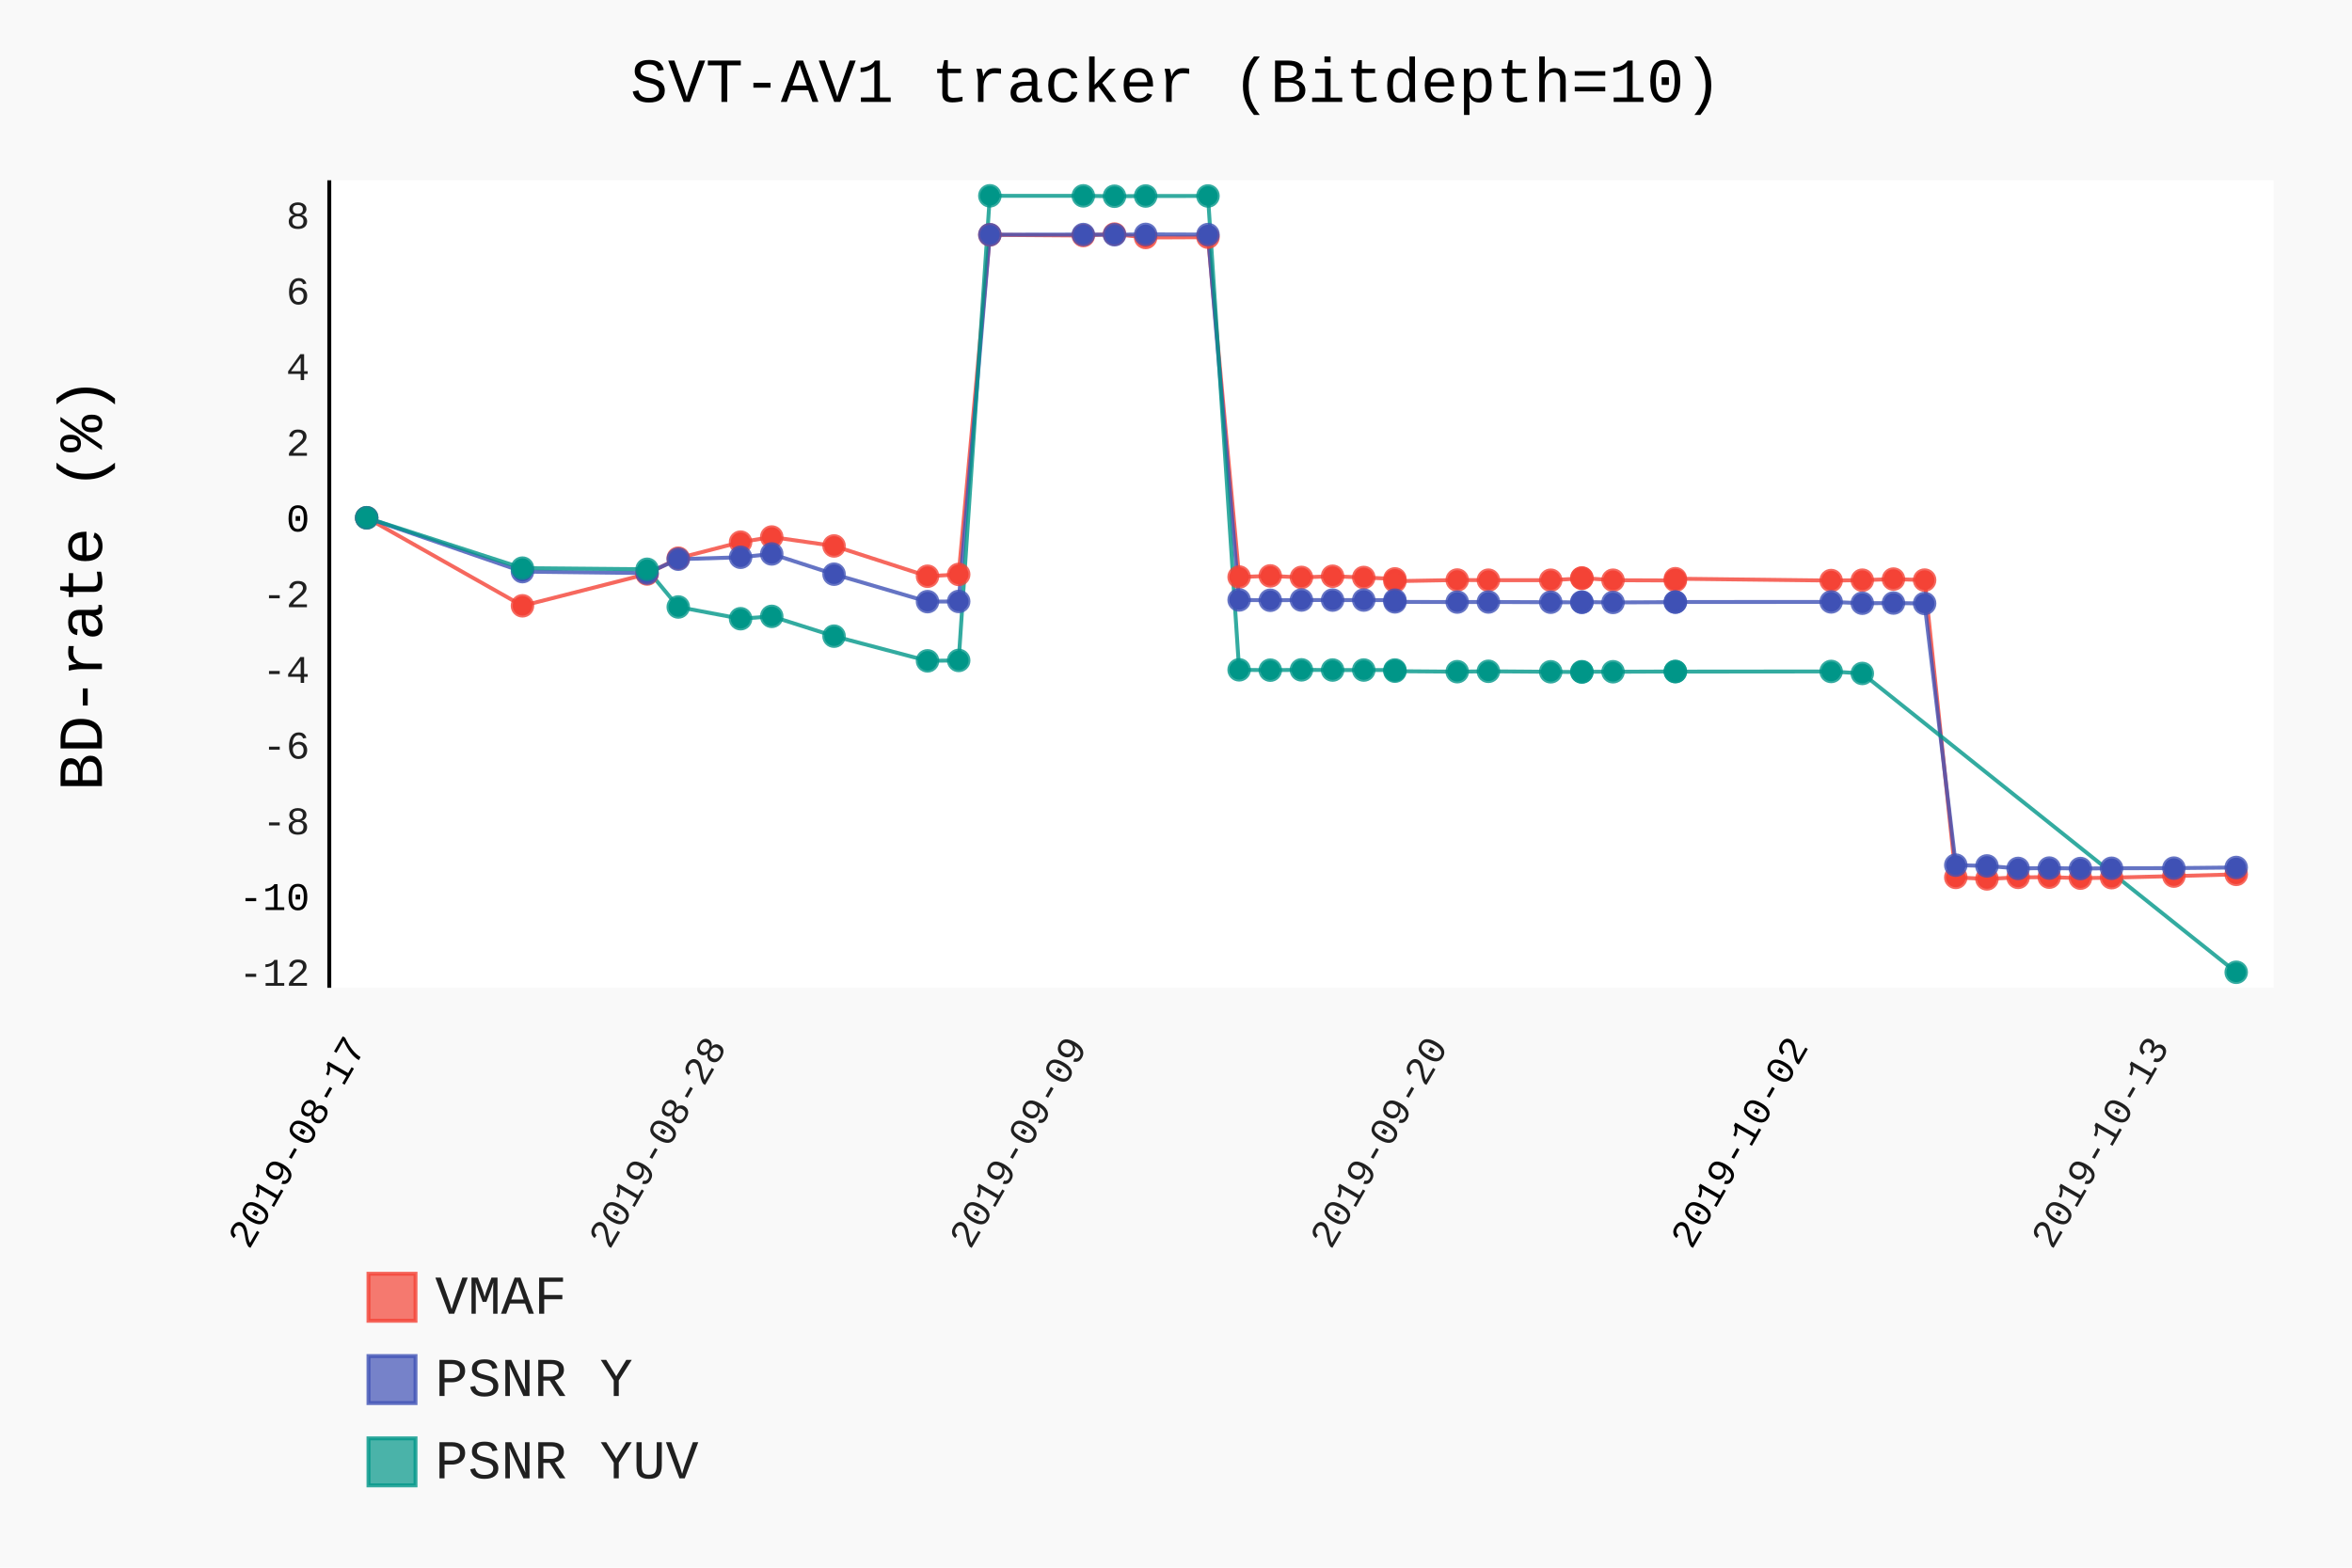
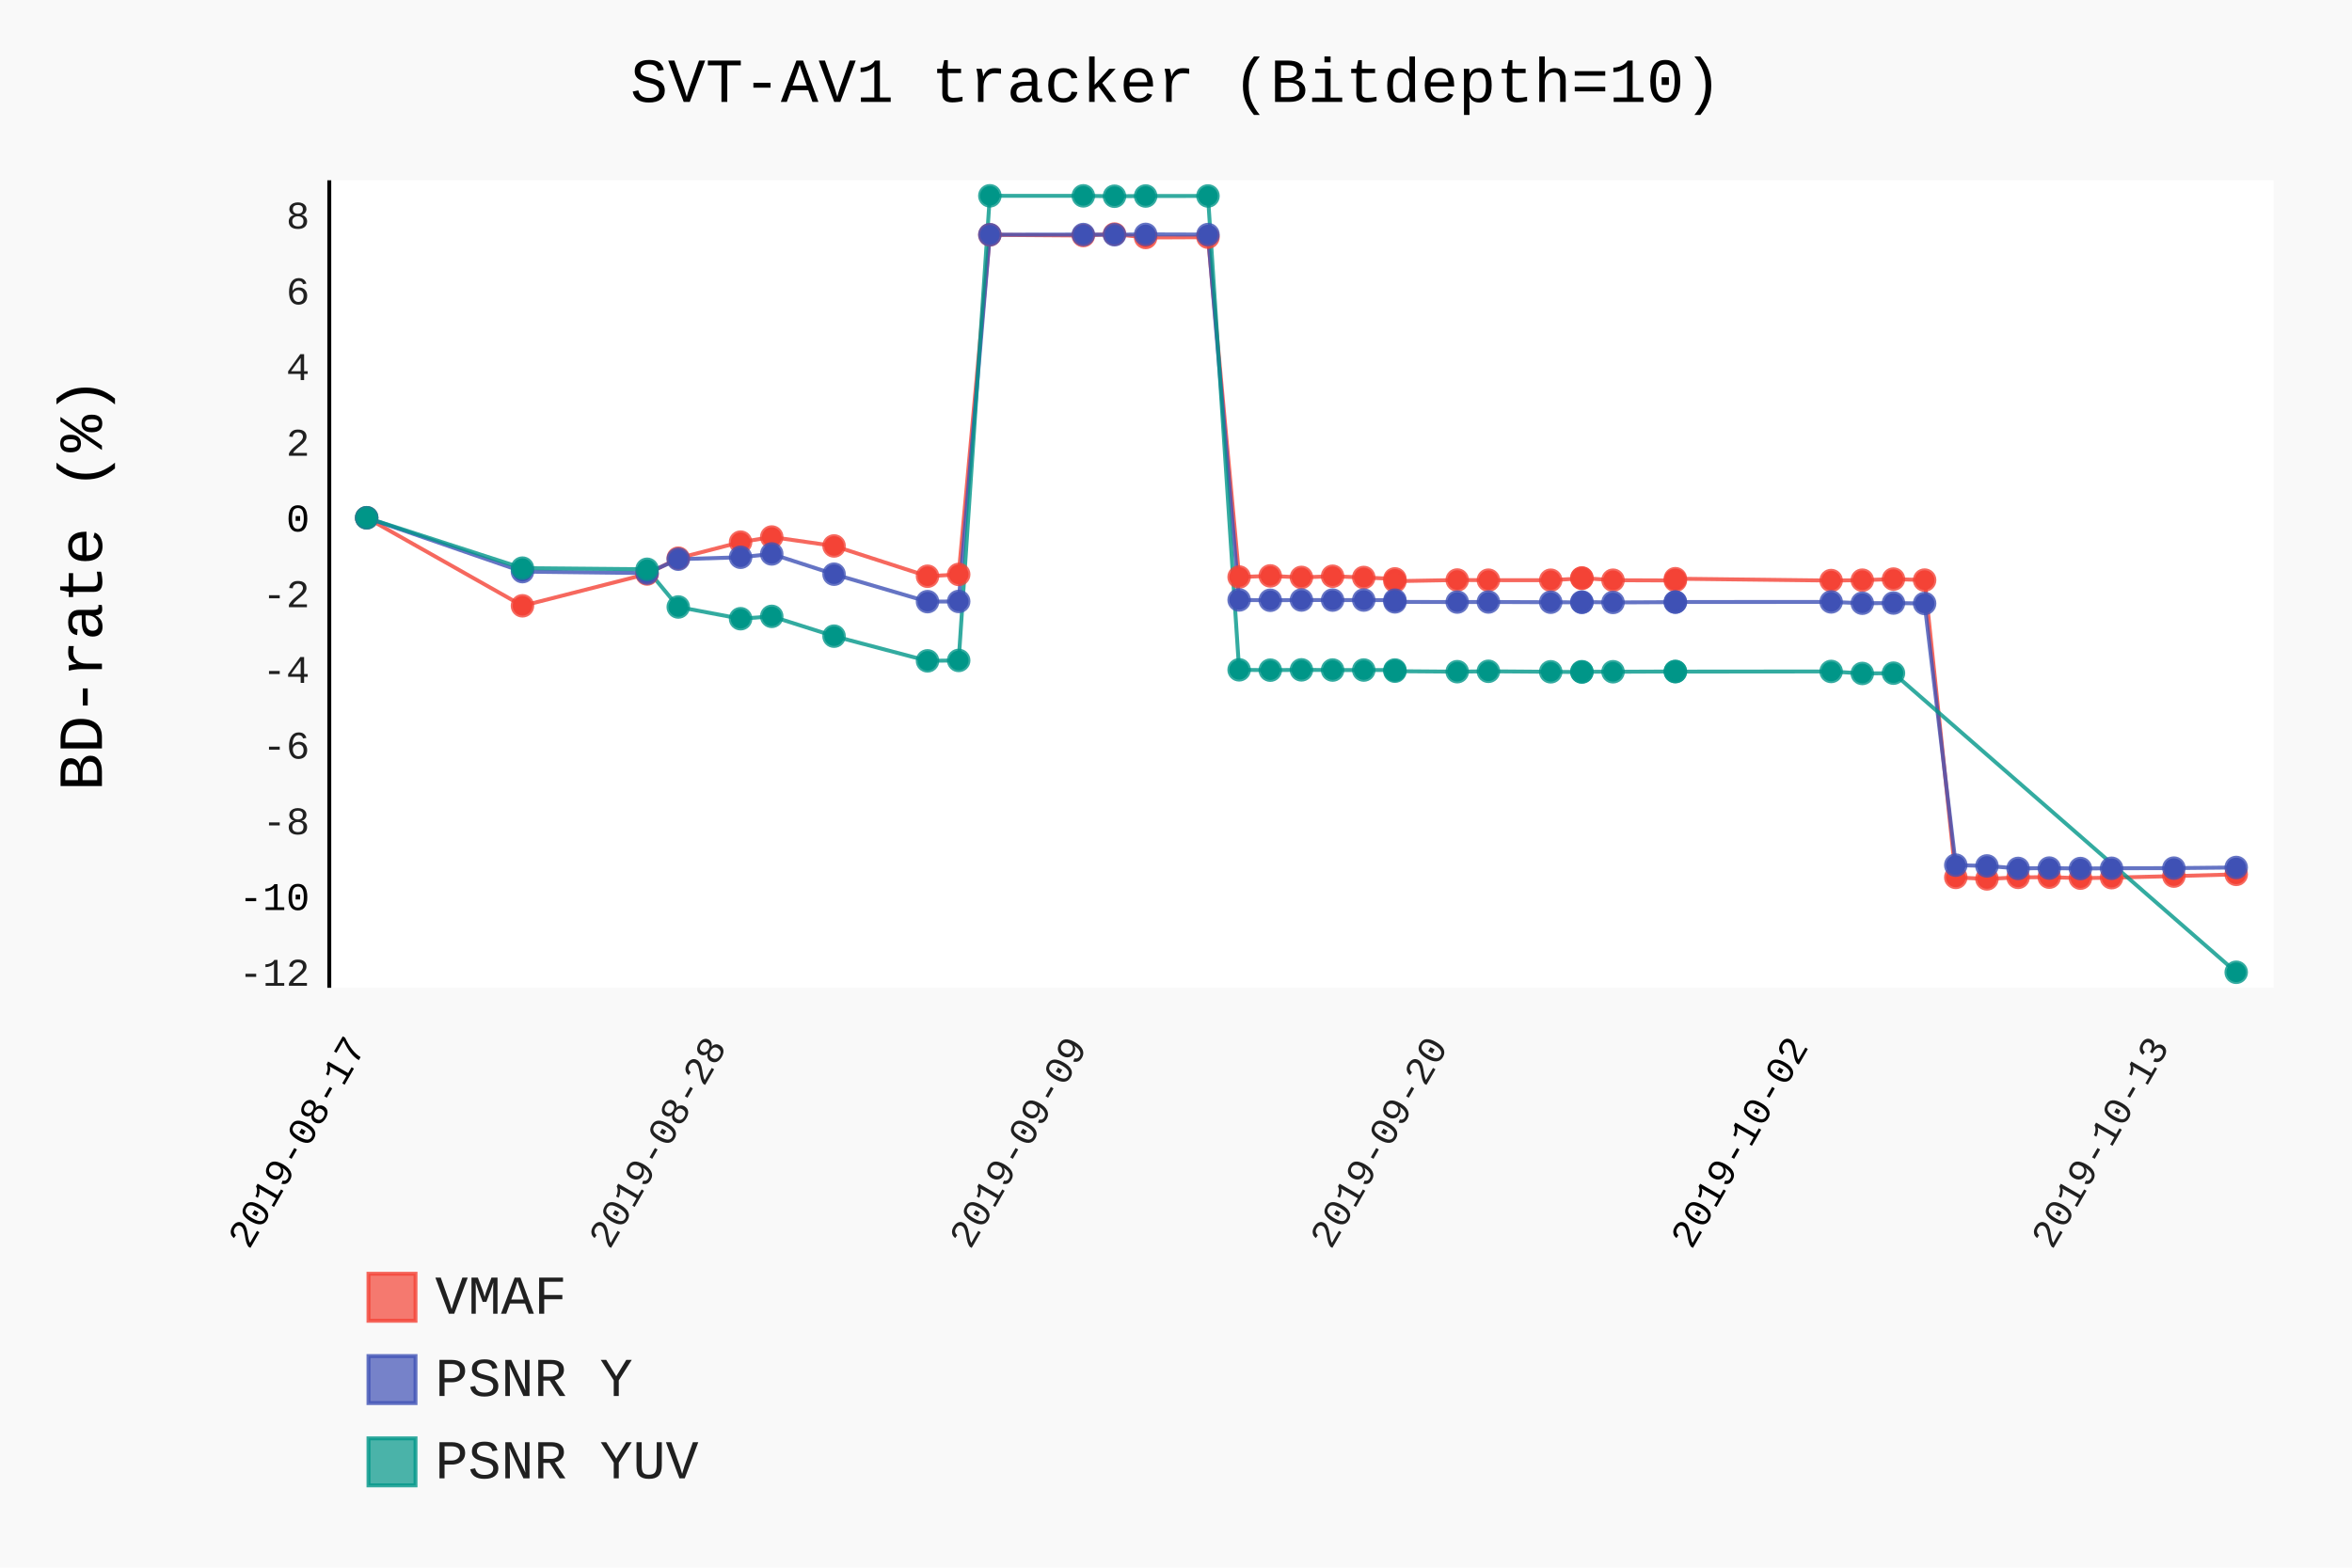
- <svg xmlns="http://www.w3.org/2000/svg" id="chart-584f5fd7-11b5-4d5a-9786-233639333f36" class="pygal-chart" viewBox="0 0 600 400">
+ <svg xmlns="http://www.w3.org/2000/svg" id="chart-d5853716-b4f8-43dd-b4a8-9dac7ab31e91" class="pygal-chart" viewBox="0 0 600 400">
  <defs>
-     <style type="text/css">#chart-584f5fd7-11b5-4d5a-9786-233639333f36{-webkit-user-select:none;-webkit-font-smoothing:antialiased;font-family:Consolas,"Liberation Mono",Menlo,Courier,monospace}#chart-584f5fd7-11b5-4d5a-9786-233639333f36 .title{font-family:Consolas,"Liberation Mono",Menlo,Courier,monospace;font-size:16px}#chart-584f5fd7-11b5-4d5a-9786-233639333f36 .legends .legend text{font-family:Consolas,"Liberation Mono",Menlo,Courier,monospace;font-size:14px}#chart-584f5fd7-11b5-4d5a-9786-233639333f36 .axis text{font-family:Consolas,"Liberation Mono",Menlo,Courier,monospace;font-size:10px}#chart-584f5fd7-11b5-4d5a-9786-233639333f36 .axis text.major{font-family:Consolas,"Liberation Mono",Menlo,Courier,monospace;font-size:10px}#chart-584f5fd7-11b5-4d5a-9786-233639333f36 .text-overlay text.value{font-family:Consolas,"Liberation Mono",Menlo,Courier,monospace;font-size:16px}#chart-584f5fd7-11b5-4d5a-9786-233639333f36 .text-overlay text.label{font-family:Consolas,"Liberation Mono",Menlo,Courier,monospace;font-size:10px}#chart-584f5fd7-11b5-4d5a-9786-233639333f36 .tooltip{font-family:Consolas,"Liberation Mono",Menlo,Courier,monospace;font-size:14px}#chart-584f5fd7-11b5-4d5a-9786-233639333f36 text.no_data{font-family:Consolas,"Liberation Mono",Menlo,Courier,monospace;font-size:64px}
- #chart-584f5fd7-11b5-4d5a-9786-233639333f36{background-color:rgba(249,249,249,1)}#chart-584f5fd7-11b5-4d5a-9786-233639333f36 path,#chart-584f5fd7-11b5-4d5a-9786-233639333f36 line,#chart-584f5fd7-11b5-4d5a-9786-233639333f36 rect,#chart-584f5fd7-11b5-4d5a-9786-233639333f36 circle{-webkit-transition:150ms;-moz-transition:150ms;transition:150ms}#chart-584f5fd7-11b5-4d5a-9786-233639333f36 .graph &gt; .background{fill:rgba(249,249,249,1)}#chart-584f5fd7-11b5-4d5a-9786-233639333f36 .plot &gt; .background{fill:rgba(255,255,255,1)}#chart-584f5fd7-11b5-4d5a-9786-233639333f36 .graph{fill:rgba(0,0,0,.87)}#chart-584f5fd7-11b5-4d5a-9786-233639333f36 text.no_data{fill:rgba(0,0,0,1)}#chart-584f5fd7-11b5-4d5a-9786-233639333f36 .title{fill:rgba(0,0,0,1)}#chart-584f5fd7-11b5-4d5a-9786-233639333f36 .legends .legend text{fill:rgba(0,0,0,.87)}#chart-584f5fd7-11b5-4d5a-9786-233639333f36 .legends .legend:hover text{fill:rgba(0,0,0,1)}#chart-584f5fd7-11b5-4d5a-9786-233639333f36 .axis .line{stroke:rgba(0,0,0,1)}#chart-584f5fd7-11b5-4d5a-9786-233639333f36 .axis .guide.line{stroke:rgba(0,0,0,.54)}#chart-584f5fd7-11b5-4d5a-9786-233639333f36 .axis .major.line{stroke:rgba(0,0,0,.87)}#chart-584f5fd7-11b5-4d5a-9786-233639333f36 .axis text.major{fill:rgba(0,0,0,1)}#chart-584f5fd7-11b5-4d5a-9786-233639333f36 .axis.y .guides:hover .guide.line,#chart-584f5fd7-11b5-4d5a-9786-233639333f36 .line-graph .axis.x .guides:hover .guide.line,#chart-584f5fd7-11b5-4d5a-9786-233639333f36 .stackedline-graph .axis.x .guides:hover .guide.line,#chart-584f5fd7-11b5-4d5a-9786-233639333f36 .xy-graph .axis.x .guides:hover .guide.line{stroke:rgba(0,0,0,1)}#chart-584f5fd7-11b5-4d5a-9786-233639333f36 .axis .guides:hover text{fill:rgba(0,0,0,1)}#chart-584f5fd7-11b5-4d5a-9786-233639333f36 .reactive{fill-opacity:.7;stroke-opacity:.8}#chart-584f5fd7-11b5-4d5a-9786-233639333f36 .ci{stroke:rgba(0,0,0,.87)}#chart-584f5fd7-11b5-4d5a-9786-233639333f36 .reactive.active,#chart-584f5fd7-11b5-4d5a-9786-233639333f36 .active .reactive{fill-opacity:.8;stroke-opacity:.9;stroke-width:4}#chart-584f5fd7-11b5-4d5a-9786-233639333f36 .ci .reactive.active{stroke-width:1.5}#chart-584f5fd7-11b5-4d5a-9786-233639333f36 .series text{fill:rgba(0,0,0,1)}#chart-584f5fd7-11b5-4d5a-9786-233639333f36 .tooltip rect{fill:rgba(255,255,255,1);stroke:rgba(0,0,0,1);-webkit-transition:opacity 150ms;-moz-transition:opacity 150ms;transition:opacity 150ms}#chart-584f5fd7-11b5-4d5a-9786-233639333f36 .tooltip .label{fill:rgba(0,0,0,.87)}#chart-584f5fd7-11b5-4d5a-9786-233639333f36 .tooltip .label{fill:rgba(0,0,0,.87)}#chart-584f5fd7-11b5-4d5a-9786-233639333f36 .tooltip .legend{font-size:.8em;fill:rgba(0,0,0,.54)}#chart-584f5fd7-11b5-4d5a-9786-233639333f36 .tooltip .x_label{font-size:.6em;fill:rgba(0,0,0,1)}#chart-584f5fd7-11b5-4d5a-9786-233639333f36 .tooltip .xlink{font-size:.5em;text-decoration:underline}#chart-584f5fd7-11b5-4d5a-9786-233639333f36 .tooltip .value{font-size:1.5em}#chart-584f5fd7-11b5-4d5a-9786-233639333f36 .bound{font-size:.5em}#chart-584f5fd7-11b5-4d5a-9786-233639333f36 .max-value{font-size:.75em;fill:rgba(0,0,0,.54)}#chart-584f5fd7-11b5-4d5a-9786-233639333f36 .map-element{fill:rgba(255,255,255,1);stroke:rgba(0,0,0,.54) !important}#chart-584f5fd7-11b5-4d5a-9786-233639333f36 .map-element .reactive{fill-opacity:inherit;stroke-opacity:inherit}#chart-584f5fd7-11b5-4d5a-9786-233639333f36 .color-0,#chart-584f5fd7-11b5-4d5a-9786-233639333f36 .color-0 a:visited{stroke:#F44336;fill:#F44336}#chart-584f5fd7-11b5-4d5a-9786-233639333f36 .color-1,#chart-584f5fd7-11b5-4d5a-9786-233639333f36 .color-1 a:visited{stroke:#3F51B5;fill:#3F51B5}#chart-584f5fd7-11b5-4d5a-9786-233639333f36 .color-2,#chart-584f5fd7-11b5-4d5a-9786-233639333f36 .color-2 a:visited{stroke:#009688;fill:#009688}#chart-584f5fd7-11b5-4d5a-9786-233639333f36 .text-overlay .color-0 text{fill:black}#chart-584f5fd7-11b5-4d5a-9786-233639333f36 .text-overlay .color-1 text{fill:black}#chart-584f5fd7-11b5-4d5a-9786-233639333f36 .text-overlay .color-2 text{fill:black}
- #chart-584f5fd7-11b5-4d5a-9786-233639333f36 text.no_data{text-anchor:middle}#chart-584f5fd7-11b5-4d5a-9786-233639333f36 .guide.line{fill:none}#chart-584f5fd7-11b5-4d5a-9786-233639333f36 .centered{text-anchor:middle}#chart-584f5fd7-11b5-4d5a-9786-233639333f36 .title{text-anchor:middle}#chart-584f5fd7-11b5-4d5a-9786-233639333f36 .legends .legend text{fill-opacity:1}#chart-584f5fd7-11b5-4d5a-9786-233639333f36 .axis.x text{text-anchor:middle}#chart-584f5fd7-11b5-4d5a-9786-233639333f36 .axis.x:not(.web) text[transform]{text-anchor:start}#chart-584f5fd7-11b5-4d5a-9786-233639333f36 .axis.x:not(.web) text[transform].backwards{text-anchor:end}#chart-584f5fd7-11b5-4d5a-9786-233639333f36 .axis.y text{text-anchor:end}#chart-584f5fd7-11b5-4d5a-9786-233639333f36 .axis.y text[transform].backwards{text-anchor:start}#chart-584f5fd7-11b5-4d5a-9786-233639333f36 .axis.y2 text{text-anchor:start}#chart-584f5fd7-11b5-4d5a-9786-233639333f36 .axis.y2 text[transform].backwards{text-anchor:end}#chart-584f5fd7-11b5-4d5a-9786-233639333f36 .axis .guide.line{stroke-dasharray:4,4}#chart-584f5fd7-11b5-4d5a-9786-233639333f36 .axis .major.guide.line{stroke-dasharray:6,6}#chart-584f5fd7-11b5-4d5a-9786-233639333f36 .horizontal .axis.y .guide.line,#chart-584f5fd7-11b5-4d5a-9786-233639333f36 .horizontal .axis.y2 .guide.line,#chart-584f5fd7-11b5-4d5a-9786-233639333f36 .vertical .axis.x .guide.line{opacity:0}#chart-584f5fd7-11b5-4d5a-9786-233639333f36 .horizontal .axis.always_show .guide.line,#chart-584f5fd7-11b5-4d5a-9786-233639333f36 .vertical .axis.always_show .guide.line{opacity:1 !important}#chart-584f5fd7-11b5-4d5a-9786-233639333f36 .axis.y .guides:hover .guide.line,#chart-584f5fd7-11b5-4d5a-9786-233639333f36 .axis.y2 .guides:hover .guide.line,#chart-584f5fd7-11b5-4d5a-9786-233639333f36 .axis.x .guides:hover .guide.line{opacity:1}#chart-584f5fd7-11b5-4d5a-9786-233639333f36 .axis .guides:hover text{opacity:1}#chart-584f5fd7-11b5-4d5a-9786-233639333f36 .nofill{fill:none}#chart-584f5fd7-11b5-4d5a-9786-233639333f36 .subtle-fill{fill-opacity:.2}#chart-584f5fd7-11b5-4d5a-9786-233639333f36 .dot{stroke-width:1px;fill-opacity:1}#chart-584f5fd7-11b5-4d5a-9786-233639333f36 .dot.active{stroke-width:5px}#chart-584f5fd7-11b5-4d5a-9786-233639333f36 .dot.negative{fill:transparent}#chart-584f5fd7-11b5-4d5a-9786-233639333f36 text,#chart-584f5fd7-11b5-4d5a-9786-233639333f36 tspan{stroke:none !important}#chart-584f5fd7-11b5-4d5a-9786-233639333f36 .series text.active{opacity:1}#chart-584f5fd7-11b5-4d5a-9786-233639333f36 .tooltip rect{fill-opacity:.95;stroke-width:.5}#chart-584f5fd7-11b5-4d5a-9786-233639333f36 .tooltip text{fill-opacity:1}#chart-584f5fd7-11b5-4d5a-9786-233639333f36 .showable{visibility:hidden}#chart-584f5fd7-11b5-4d5a-9786-233639333f36 .showable.shown{visibility:visible}#chart-584f5fd7-11b5-4d5a-9786-233639333f36 .gauge-background{fill:rgba(229,229,229,1);stroke:none}#chart-584f5fd7-11b5-4d5a-9786-233639333f36 .bg-lines{stroke:rgba(249,249,249,1);stroke-width:2px}</style>
+     <style type="text/css">#chart-d5853716-b4f8-43dd-b4a8-9dac7ab31e91{-webkit-user-select:none;-webkit-font-smoothing:antialiased;font-family:Consolas,"Liberation Mono",Menlo,Courier,monospace}#chart-d5853716-b4f8-43dd-b4a8-9dac7ab31e91 .title{font-family:Consolas,"Liberation Mono",Menlo,Courier,monospace;font-size:16px}#chart-d5853716-b4f8-43dd-b4a8-9dac7ab31e91 .legends .legend text{font-family:Consolas,"Liberation Mono",Menlo,Courier,monospace;font-size:14px}#chart-d5853716-b4f8-43dd-b4a8-9dac7ab31e91 .axis text{font-family:Consolas,"Liberation Mono",Menlo,Courier,monospace;font-size:10px}#chart-d5853716-b4f8-43dd-b4a8-9dac7ab31e91 .axis text.major{font-family:Consolas,"Liberation Mono",Menlo,Courier,monospace;font-size:10px}#chart-d5853716-b4f8-43dd-b4a8-9dac7ab31e91 .text-overlay text.value{font-family:Consolas,"Liberation Mono",Menlo,Courier,monospace;font-size:16px}#chart-d5853716-b4f8-43dd-b4a8-9dac7ab31e91 .text-overlay text.label{font-family:Consolas,"Liberation Mono",Menlo,Courier,monospace;font-size:10px}#chart-d5853716-b4f8-43dd-b4a8-9dac7ab31e91 .tooltip{font-family:Consolas,"Liberation Mono",Menlo,Courier,monospace;font-size:14px}#chart-d5853716-b4f8-43dd-b4a8-9dac7ab31e91 text.no_data{font-family:Consolas,"Liberation Mono",Menlo,Courier,monospace;font-size:64px}
+ #chart-d5853716-b4f8-43dd-b4a8-9dac7ab31e91{background-color:rgba(249,249,249,1)}#chart-d5853716-b4f8-43dd-b4a8-9dac7ab31e91 path,#chart-d5853716-b4f8-43dd-b4a8-9dac7ab31e91 line,#chart-d5853716-b4f8-43dd-b4a8-9dac7ab31e91 rect,#chart-d5853716-b4f8-43dd-b4a8-9dac7ab31e91 circle{-webkit-transition:150ms;-moz-transition:150ms;transition:150ms}#chart-d5853716-b4f8-43dd-b4a8-9dac7ab31e91 .graph &gt; .background{fill:rgba(249,249,249,1)}#chart-d5853716-b4f8-43dd-b4a8-9dac7ab31e91 .plot &gt; .background{fill:rgba(255,255,255,1)}#chart-d5853716-b4f8-43dd-b4a8-9dac7ab31e91 .graph{fill:rgba(0,0,0,.87)}#chart-d5853716-b4f8-43dd-b4a8-9dac7ab31e91 text.no_data{fill:rgba(0,0,0,1)}#chart-d5853716-b4f8-43dd-b4a8-9dac7ab31e91 .title{fill:rgba(0,0,0,1)}#chart-d5853716-b4f8-43dd-b4a8-9dac7ab31e91 .legends .legend text{fill:rgba(0,0,0,.87)}#chart-d5853716-b4f8-43dd-b4a8-9dac7ab31e91 .legends .legend:hover text{fill:rgba(0,0,0,1)}#chart-d5853716-b4f8-43dd-b4a8-9dac7ab31e91 .axis .line{stroke:rgba(0,0,0,1)}#chart-d5853716-b4f8-43dd-b4a8-9dac7ab31e91 .axis .guide.line{stroke:rgba(0,0,0,.54)}#chart-d5853716-b4f8-43dd-b4a8-9dac7ab31e91 .axis .major.line{stroke:rgba(0,0,0,.87)}#chart-d5853716-b4f8-43dd-b4a8-9dac7ab31e91 .axis text.major{fill:rgba(0,0,0,1)}#chart-d5853716-b4f8-43dd-b4a8-9dac7ab31e91 .axis.y .guides:hover .guide.line,#chart-d5853716-b4f8-43dd-b4a8-9dac7ab31e91 .line-graph .axis.x .guides:hover .guide.line,#chart-d5853716-b4f8-43dd-b4a8-9dac7ab31e91 .stackedline-graph .axis.x .guides:hover .guide.line,#chart-d5853716-b4f8-43dd-b4a8-9dac7ab31e91 .xy-graph .axis.x .guides:hover .guide.line{stroke:rgba(0,0,0,1)}#chart-d5853716-b4f8-43dd-b4a8-9dac7ab31e91 .axis .guides:hover text{fill:rgba(0,0,0,1)}#chart-d5853716-b4f8-43dd-b4a8-9dac7ab31e91 .reactive{fill-opacity:.7;stroke-opacity:.8}#chart-d5853716-b4f8-43dd-b4a8-9dac7ab31e91 .ci{stroke:rgba(0,0,0,.87)}#chart-d5853716-b4f8-43dd-b4a8-9dac7ab31e91 .reactive.active,#chart-d5853716-b4f8-43dd-b4a8-9dac7ab31e91 .active .reactive{fill-opacity:.8;stroke-opacity:.9;stroke-width:4}#chart-d5853716-b4f8-43dd-b4a8-9dac7ab31e91 .ci .reactive.active{stroke-width:1.5}#chart-d5853716-b4f8-43dd-b4a8-9dac7ab31e91 .series text{fill:rgba(0,0,0,1)}#chart-d5853716-b4f8-43dd-b4a8-9dac7ab31e91 .tooltip rect{fill:rgba(255,255,255,1);stroke:rgba(0,0,0,1);-webkit-transition:opacity 150ms;-moz-transition:opacity 150ms;transition:opacity 150ms}#chart-d5853716-b4f8-43dd-b4a8-9dac7ab31e91 .tooltip .label{fill:rgba(0,0,0,.87)}#chart-d5853716-b4f8-43dd-b4a8-9dac7ab31e91 .tooltip .label{fill:rgba(0,0,0,.87)}#chart-d5853716-b4f8-43dd-b4a8-9dac7ab31e91 .tooltip .legend{font-size:.8em;fill:rgba(0,0,0,.54)}#chart-d5853716-b4f8-43dd-b4a8-9dac7ab31e91 .tooltip .x_label{font-size:.6em;fill:rgba(0,0,0,1)}#chart-d5853716-b4f8-43dd-b4a8-9dac7ab31e91 .tooltip .xlink{font-size:.5em;text-decoration:underline}#chart-d5853716-b4f8-43dd-b4a8-9dac7ab31e91 .tooltip .value{font-size:1.5em}#chart-d5853716-b4f8-43dd-b4a8-9dac7ab31e91 .bound{font-size:.5em}#chart-d5853716-b4f8-43dd-b4a8-9dac7ab31e91 .max-value{font-size:.75em;fill:rgba(0,0,0,.54)}#chart-d5853716-b4f8-43dd-b4a8-9dac7ab31e91 .map-element{fill:rgba(255,255,255,1);stroke:rgba(0,0,0,.54) !important}#chart-d5853716-b4f8-43dd-b4a8-9dac7ab31e91 .map-element .reactive{fill-opacity:inherit;stroke-opacity:inherit}#chart-d5853716-b4f8-43dd-b4a8-9dac7ab31e91 .color-0,#chart-d5853716-b4f8-43dd-b4a8-9dac7ab31e91 .color-0 a:visited{stroke:#F44336;fill:#F44336}#chart-d5853716-b4f8-43dd-b4a8-9dac7ab31e91 .color-1,#chart-d5853716-b4f8-43dd-b4a8-9dac7ab31e91 .color-1 a:visited{stroke:#3F51B5;fill:#3F51B5}#chart-d5853716-b4f8-43dd-b4a8-9dac7ab31e91 .color-2,#chart-d5853716-b4f8-43dd-b4a8-9dac7ab31e91 .color-2 a:visited{stroke:#009688;fill:#009688}#chart-d5853716-b4f8-43dd-b4a8-9dac7ab31e91 .text-overlay .color-0 text{fill:black}#chart-d5853716-b4f8-43dd-b4a8-9dac7ab31e91 .text-overlay .color-1 text{fill:black}#chart-d5853716-b4f8-43dd-b4a8-9dac7ab31e91 .text-overlay .color-2 text{fill:black}
+ #chart-d5853716-b4f8-43dd-b4a8-9dac7ab31e91 text.no_data{text-anchor:middle}#chart-d5853716-b4f8-43dd-b4a8-9dac7ab31e91 .guide.line{fill:none}#chart-d5853716-b4f8-43dd-b4a8-9dac7ab31e91 .centered{text-anchor:middle}#chart-d5853716-b4f8-43dd-b4a8-9dac7ab31e91 .title{text-anchor:middle}#chart-d5853716-b4f8-43dd-b4a8-9dac7ab31e91 .legends .legend text{fill-opacity:1}#chart-d5853716-b4f8-43dd-b4a8-9dac7ab31e91 .axis.x text{text-anchor:middle}#chart-d5853716-b4f8-43dd-b4a8-9dac7ab31e91 .axis.x:not(.web) text[transform]{text-anchor:start}#chart-d5853716-b4f8-43dd-b4a8-9dac7ab31e91 .axis.x:not(.web) text[transform].backwards{text-anchor:end}#chart-d5853716-b4f8-43dd-b4a8-9dac7ab31e91 .axis.y text{text-anchor:end}#chart-d5853716-b4f8-43dd-b4a8-9dac7ab31e91 .axis.y text[transform].backwards{text-anchor:start}#chart-d5853716-b4f8-43dd-b4a8-9dac7ab31e91 .axis.y2 text{text-anchor:start}#chart-d5853716-b4f8-43dd-b4a8-9dac7ab31e91 .axis.y2 text[transform].backwards{text-anchor:end}#chart-d5853716-b4f8-43dd-b4a8-9dac7ab31e91 .axis .guide.line{stroke-dasharray:4,4}#chart-d5853716-b4f8-43dd-b4a8-9dac7ab31e91 .axis .major.guide.line{stroke-dasharray:6,6}#chart-d5853716-b4f8-43dd-b4a8-9dac7ab31e91 .horizontal .axis.y .guide.line,#chart-d5853716-b4f8-43dd-b4a8-9dac7ab31e91 .horizontal .axis.y2 .guide.line,#chart-d5853716-b4f8-43dd-b4a8-9dac7ab31e91 .vertical .axis.x .guide.line{opacity:0}#chart-d5853716-b4f8-43dd-b4a8-9dac7ab31e91 .horizontal .axis.always_show .guide.line,#chart-d5853716-b4f8-43dd-b4a8-9dac7ab31e91 .vertical .axis.always_show .guide.line{opacity:1 !important}#chart-d5853716-b4f8-43dd-b4a8-9dac7ab31e91 .axis.y .guides:hover .guide.line,#chart-d5853716-b4f8-43dd-b4a8-9dac7ab31e91 .axis.y2 .guides:hover .guide.line,#chart-d5853716-b4f8-43dd-b4a8-9dac7ab31e91 .axis.x .guides:hover .guide.line{opacity:1}#chart-d5853716-b4f8-43dd-b4a8-9dac7ab31e91 .axis .guides:hover text{opacity:1}#chart-d5853716-b4f8-43dd-b4a8-9dac7ab31e91 .nofill{fill:none}#chart-d5853716-b4f8-43dd-b4a8-9dac7ab31e91 .subtle-fill{fill-opacity:.2}#chart-d5853716-b4f8-43dd-b4a8-9dac7ab31e91 .dot{stroke-width:1px;fill-opacity:1}#chart-d5853716-b4f8-43dd-b4a8-9dac7ab31e91 .dot.active{stroke-width:5px}#chart-d5853716-b4f8-43dd-b4a8-9dac7ab31e91 .dot.negative{fill:transparent}#chart-d5853716-b4f8-43dd-b4a8-9dac7ab31e91 text,#chart-d5853716-b4f8-43dd-b4a8-9dac7ab31e91 tspan{stroke:none !important}#chart-d5853716-b4f8-43dd-b4a8-9dac7ab31e91 .series text.active{opacity:1}#chart-d5853716-b4f8-43dd-b4a8-9dac7ab31e91 .tooltip rect{fill-opacity:.95;stroke-width:.5}#chart-d5853716-b4f8-43dd-b4a8-9dac7ab31e91 .tooltip text{fill-opacity:1}#chart-d5853716-b4f8-43dd-b4a8-9dac7ab31e91 .showable{visibility:hidden}#chart-d5853716-b4f8-43dd-b4a8-9dac7ab31e91 .showable.shown{visibility:visible}#chart-d5853716-b4f8-43dd-b4a8-9dac7ab31e91 .gauge-background{fill:rgba(229,229,229,1);stroke:none}#chart-d5853716-b4f8-43dd-b4a8-9dac7ab31e91 .bg-lines{stroke:rgba(249,249,249,1);stroke-width:2px}</style>
  </defs>
  <g class="graph datetimeline-graph vertical">
    <rect class="background" height="400" width="600" x="0" y="0" />
    <g class="plot" transform="translate(84, 46)">
      <rect class="background" height="206.038" width="496.0" x="0" y="0" />
      <g class="axis y">
        <g class="guides">
          <text class="" x="-5" y="205.518">-12</text>
        </g>
        <g class="guides">
          <text class="major" x="-5" y="186.199">-10</text>
        </g>
        <g class="guides">
          <text class="" x="-5" y="166.881">-8</text>
        </g>
        <g class="guides">
          <text class="" x="-5" y="147.562">-6</text>
        </g>
        <g class="guides">
          <text class="" x="-5" y="128.243">-4</text>
        </g>
        <g class="guides">
          <text class="" x="-5" y="108.924">-2</text>
        </g>
        <g class="guides">
          <text class="major" x="-5" y="89.606">0</text>
        </g>
        <g class="guides">
          <text class="" x="-5" y="70.287">2</text>
        </g>
        <g class="guides">
          <text class="" x="-5" y="50.968">4</text>
        </g>
        <g class="guides">
          <text class="" x="-5" y="31.649">6</text>
        </g>
        <g class="guides">
          <text class="" x="-5" y="12.331">8</text>
        </g>
      </g>
      <g class="axis x">
        <path class="line" d="M0 0 v206.038" />
        <g class="guides">
          <path class="major guide line" d="M9.538 0 v206.038" />
          <text class="major backwards" x="9.538" y="221.038" transform="rotate(300 9.538462 221.0385)">2019-08-17</text>
        </g>
        <g class="guides">
          <path class="guide line" d="M101.538 0 v206.038" />
          <text class="backwards" x="101.538" y="221.038" transform="rotate(300 101.5375 221.0385)">2019-08-28</text>
        </g>
        <g class="guides">
          <path class="guide line" d="M193.537 0 v206.038" />
          <text class="backwards" x="193.537" y="221.038" transform="rotate(300 193.5366 221.0385)">2019-09-09</text>
        </g>
        <g class="guides">
          <path class="guide line" d="M285.536 0 v206.038" />
          <text class="backwards" x="285.536" y="221.038" transform="rotate(300 285.5356 221.0385)">2019-09-20</text>
        </g>
        <g class="guides">
          <path class="major guide line" d="M377.535 0 v206.038" />
          <text class="major backwards" x="377.535" y="221.038" transform="rotate(300 377.5347 221.0385)">2019-10-02</text>
        </g>
        <g class="guides">
          <path class="guide line" d="M469.534 0 v206.038" />
          <text class="backwards" x="469.534" y="221.038" transform="rotate(300 469.5337 221.0385)">2019-10-13</text>
        </g>
      </g>
      <g class="series serie-0 color-0">
        <path class="line reactive nofill" d="M9.538 86.106 L49.282 108.573 81.077 100.46 89.026 96.422 104.923 92.326 112.872 91.022 128.769 93.302 152.615 101.029 160.564 100.566 168.513 13.921 192.359 14.095 200.308 13.728 208.256 14.597 224.154 14.52 232.103 101.232 240.051 100.942 248 101.329 255.949 101.029 263.897 101.348 271.846 101.706 271.846 102.285 287.744 101.995 295.692 102.034 311.59 102.044 319.538 101.57 319.538 101.464 327.487 102.044 343.385 102.111 343.385 101.657 383.128 102.131 391.077 102.034 399.026 101.754 406.974 102.015 414.923 177.87 422.872 178.256 430.821 177.86 438.769 177.812 446.718 178.063 454.667 177.937 470.564 177.541 486.462 177.097" />
      </g>
      <g class="series serie-1 color-1">
        <path class="line reactive nofill" d="M9.538 86.106 L49.282 99.851 81.077 100.228 89.026 96.683 104.923 96.19 112.872 95.34 128.769 100.508 152.615 107.511 160.564 107.463 168.513 13.882 192.359 13.844 200.308 13.892 208.256 13.805 224.154 13.853 232.103 107.076 240.051 107.163 248 107.095 255.949 107.115 263.897 107.105 271.846 107.134 271.846 107.569 287.744 107.617 295.692 107.598 311.59 107.656 319.538 107.694 319.538 107.607 327.487 107.714 343.385 107.636 343.385 107.607 383.128 107.578 391.077 107.917 399.026 107.868 406.974 107.975 414.923 174.74 422.872 174.943 430.821 175.581 438.769 175.494 446.718 175.609 454.667 175.542 470.564 175.503 486.462 175.339" />
      </g>
      <g class="series serie-2 color-2">
-         <path class="line reactive nofill" d="M9.538 86.106 L49.282 98.962 81.077 99.252 89.026 108.873 104.923 111.867 112.872 111.268 128.769 116.32 152.615 122.618 160.564 122.512 168.513 3.962 192.359 3.972 200.308 4.069 208.256 4.011 224.154 4.001 232.103 124.907 240.051 124.994 248 124.917 255.949 124.965 263.897 124.965 271.846 124.956 271.846 125.255 287.744 125.381 295.692 125.284 311.59 125.41 319.538 125.477 319.538 125.39 327.487 125.4 343.385 125.332 343.385 125.361 383.128 125.323 391.077 125.835 486.462 202.076" />
+         <path class="line reactive nofill" d="M9.538 86.106 L49.282 98.962 81.077 99.252 89.026 108.873 104.923 111.867 112.872 111.268 128.769 116.32 152.615 122.618 160.564 122.512 168.513 3.962 192.359 3.972 200.308 4.069 208.256 4.011 224.154 4.001 232.103 124.907 240.051 124.994 248 124.917 255.949 124.965 263.897 124.965 271.846 124.956 271.846 125.255 287.744 125.381 295.692 125.284 311.59 125.41 319.538 125.477 319.538 125.39 327.487 125.4 343.385 125.332 343.385 125.361 383.128 125.323 391.077 125.835 399.026 125.757 486.462 202.076" />
      </g>
    </g>
    <g class="titles">
      <text class="title plot_title" x="300.0" y="26">SVT-AV1 tracker (Bitdepth=10)</text>
      <text class="title" x="0" y="175.019" transform="rotate(-90 0 149.0192)">BD-rate (%)</text>
    </g>
    <g class="plot overlay" transform="translate(84, 46)">
      <g class="series serie-0 color-0">
        <g class="dots">
          <circle class="dot reactive tooltip-trigger" cx="9.538" cy="86.106" r="2.5" />
        </g>
        <g class="dots">
          <circle class="dot reactive tooltip-trigger" cx="49.282" cy="108.573" r="2.5" />
        </g>
        <g class="dots">
          <circle class="dot reactive tooltip-trigger" cx="81.077" cy="100.46" r="2.5" />
        </g>
        <g class="dots">
          <circle class="dot reactive tooltip-trigger" cx="89.026" cy="96.422" r="2.5" />
        </g>
        <g class="dots">
          <circle class="dot reactive tooltip-trigger" cx="104.923" cy="92.326" r="2.5" />
        </g>
        <g class="dots">
          <circle class="dot reactive tooltip-trigger" cx="112.872" cy="91.022" r="2.5" />
        </g>
        <g class="dots">
          <circle class="dot reactive tooltip-trigger" cx="128.769" cy="93.302" r="2.5" />
        </g>
        <g class="dots">
          <circle class="dot reactive tooltip-trigger" cx="152.615" cy="101.029" r="2.5" />
        </g>
        <g class="dots">
          <circle class="dot reactive tooltip-trigger" cx="160.564" cy="100.566" r="2.5" />
        </g>
        <g class="dots">
          <circle class="dot reactive tooltip-trigger" cx="168.513" cy="13.921" r="2.5" />
        </g>
        <g class="dots">
          <circle class="dot reactive tooltip-trigger" cx="192.359" cy="14.095" r="2.5" />
        </g>
        <g class="dots">
          <circle class="dot reactive tooltip-trigger" cx="200.308" cy="13.728" r="2.5" />
        </g>
        <g class="dots">
          <circle class="dot reactive tooltip-trigger" cx="208.256" cy="14.597" r="2.5" />
        </g>
        <g class="dots">
          <circle class="dot reactive tooltip-trigger" cx="224.154" cy="14.52" r="2.5" />
        </g>
        <g class="dots">
          <circle class="dot reactive tooltip-trigger" cx="232.103" cy="101.232" r="2.5" />
        </g>
        <g class="dots">
          <circle class="dot reactive tooltip-trigger" cx="240.051" cy="100.942" r="2.5" />
        </g>
        <g class="dots">
          <circle class="dot reactive tooltip-trigger" cx="248.0" cy="101.329" r="2.5" />
        </g>
        <g class="dots">
          <circle class="dot reactive tooltip-trigger" cx="255.949" cy="101.029" r="2.5" />
        </g>
        <g class="dots">
          <circle class="dot reactive tooltip-trigger" cx="263.897" cy="101.348" r="2.5" />
        </g>
        <g class="dots">
          <circle class="dot reactive tooltip-trigger" cx="271.846" cy="101.706" r="2.5" />
        </g>
        <g class="dots">
          <circle class="dot reactive tooltip-trigger" cx="271.846" cy="102.285" r="2.5" />
        </g>
        <g class="dots">
          <circle class="dot reactive tooltip-trigger" cx="287.744" cy="101.995" r="2.5" />
        </g>
        <g class="dots">
          <circle class="dot reactive tooltip-trigger" cx="295.692" cy="102.034" r="2.5" />
        </g>
        <g class="dots">
          <circle class="dot reactive tooltip-trigger" cx="311.59" cy="102.044" r="2.5" />
        </g>
        <g class="dots">
          <circle class="dot reactive tooltip-trigger" cx="319.538" cy="101.57" r="2.5" />
        </g>
        <g class="dots">
          <circle class="dot reactive tooltip-trigger" cx="319.538" cy="101.464" r="2.5" />
        </g>
        <g class="dots">
          <circle class="dot reactive tooltip-trigger" cx="327.487" cy="102.044" r="2.5" />
        </g>
        <g class="dots">
          <circle class="dot reactive tooltip-trigger" cx="343.385" cy="102.111" r="2.5" />
        </g>
        <g class="dots">
          <circle class="dot reactive tooltip-trigger" cx="343.385" cy="101.657" r="2.5" />
        </g>
        <g class="dots">
          <circle class="dot reactive tooltip-trigger" cx="383.128" cy="102.131" r="2.5" />
        </g>
        <g class="dots">
          <circle class="dot reactive tooltip-trigger" cx="391.077" cy="102.034" r="2.5" />
        </g>
        <g class="dots">
          <circle class="dot reactive tooltip-trigger" cx="399.026" cy="101.754" r="2.5" />
        </g>
        <g class="dots">
          <circle class="dot reactive tooltip-trigger" cx="406.974" cy="102.015" r="2.5" />
        </g>
        <g class="dots">
          <circle class="dot reactive tooltip-trigger" cx="414.923" cy="177.87" r="2.5" />
        </g>
        <g class="dots">
          <circle class="dot reactive tooltip-trigger" cx="422.872" cy="178.256" r="2.5" />
        </g>
        <g class="dots">
          <circle class="dot reactive tooltip-trigger" cx="430.821" cy="177.86" r="2.5" />
        </g>
        <g class="dots">
          <circle class="dot reactive tooltip-trigger" cx="438.769" cy="177.812" r="2.5" />
        </g>
        <g class="dots">
          <circle class="dot reactive tooltip-trigger" cx="446.718" cy="178.063" r="2.5" />
        </g>
        <g class="dots">
          <circle class="dot reactive tooltip-trigger" cx="454.667" cy="177.937" r="2.5" />
        </g>
        <g class="dots">
          <circle class="dot reactive tooltip-trigger" cx="470.564" cy="177.541" r="2.5" />
        </g>
        <g class="dots">
          <circle class="dot reactive tooltip-trigger" cx="486.462" cy="177.097" r="2.5" />
        </g>
      </g>
      <g class="series serie-1 color-1">
        <g class="dots">
          <circle class="dot reactive tooltip-trigger" cx="9.538" cy="86.106" r="2.5" />
        </g>
        <g class="dots">
          <circle class="dot reactive tooltip-trigger" cx="49.282" cy="99.851" r="2.5" />
        </g>
        <g class="dots">
          <circle class="dot reactive tooltip-trigger" cx="81.077" cy="100.228" r="2.5" />
        </g>
        <g class="dots">
          <circle class="dot reactive tooltip-trigger" cx="89.026" cy="96.683" r="2.5" />
        </g>
        <g class="dots">
          <circle class="dot reactive tooltip-trigger" cx="104.923" cy="96.19" r="2.5" />
        </g>
        <g class="dots">
          <circle class="dot reactive tooltip-trigger" cx="112.872" cy="95.34" r="2.5" />
        </g>
        <g class="dots">
          <circle class="dot reactive tooltip-trigger" cx="128.769" cy="100.508" r="2.5" />
        </g>
        <g class="dots">
          <circle class="dot reactive tooltip-trigger" cx="152.615" cy="107.511" r="2.5" />
        </g>
        <g class="dots">
          <circle class="dot reactive tooltip-trigger" cx="160.564" cy="107.463" r="2.5" />
        </g>
        <g class="dots">
          <circle class="dot reactive tooltip-trigger" cx="168.513" cy="13.882" r="2.5" />
        </g>
        <g class="dots">
          <circle class="dot reactive tooltip-trigger" cx="192.359" cy="13.844" r="2.5" />
        </g>
        <g class="dots">
          <circle class="dot reactive tooltip-trigger" cx="200.308" cy="13.892" r="2.5" />
        </g>
        <g class="dots">
          <circle class="dot reactive tooltip-trigger" cx="208.256" cy="13.805" r="2.5" />
        </g>
        <g class="dots">
          <circle class="dot reactive tooltip-trigger" cx="224.154" cy="13.853" r="2.5" />
        </g>
        <g class="dots">
          <circle class="dot reactive tooltip-trigger" cx="232.103" cy="107.076" r="2.5" />
        </g>
        <g class="dots">
          <circle class="dot reactive tooltip-trigger" cx="240.051" cy="107.163" r="2.5" />
        </g>
        <g class="dots">
          <circle class="dot reactive tooltip-trigger" cx="248.0" cy="107.095" r="2.5" />
        </g>
        <g class="dots">
          <circle class="dot reactive tooltip-trigger" cx="255.949" cy="107.115" r="2.5" />
        </g>
        <g class="dots">
          <circle class="dot reactive tooltip-trigger" cx="263.897" cy="107.105" r="2.5" />
        </g>
        <g class="dots">
          <circle class="dot reactive tooltip-trigger" cx="271.846" cy="107.134" r="2.5" />
        </g>
        <g class="dots">
          <circle class="dot reactive tooltip-trigger" cx="271.846" cy="107.569" r="2.5" />
        </g>
        <g class="dots">
          <circle class="dot reactive tooltip-trigger" cx="287.744" cy="107.617" r="2.5" />
        </g>
        <g class="dots">
          <circle class="dot reactive tooltip-trigger" cx="295.692" cy="107.598" r="2.5" />
        </g>
        <g class="dots">
          <circle class="dot reactive tooltip-trigger" cx="311.59" cy="107.656" r="2.5" />
        </g>
        <g class="dots">
          <circle class="dot reactive tooltip-trigger" cx="319.538" cy="107.694" r="2.5" />
        </g>
        <g class="dots">
          <circle class="dot reactive tooltip-trigger" cx="319.538" cy="107.607" r="2.5" />
        </g>
        <g class="dots">
          <circle class="dot reactive tooltip-trigger" cx="327.487" cy="107.714" r="2.5" />
        </g>
        <g class="dots">
          <circle class="dot reactive tooltip-trigger" cx="343.385" cy="107.636" r="2.5" />
        </g>
        <g class="dots">
          <circle class="dot reactive tooltip-trigger" cx="343.385" cy="107.607" r="2.5" />
        </g>
        <g class="dots">
          <circle class="dot reactive tooltip-trigger" cx="383.128" cy="107.578" r="2.5" />
        </g>
        <g class="dots">
          <circle class="dot reactive tooltip-trigger" cx="391.077" cy="107.917" r="2.5" />
        </g>
        <g class="dots">
          <circle class="dot reactive tooltip-trigger" cx="399.026" cy="107.868" r="2.5" />
        </g>
        <g class="dots">
          <circle class="dot reactive tooltip-trigger" cx="406.974" cy="107.975" r="2.5" />
        </g>
        <g class="dots">
          <circle class="dot reactive tooltip-trigger" cx="414.923" cy="174.74" r="2.5" />
        </g>
        <g class="dots">
          <circle class="dot reactive tooltip-trigger" cx="422.872" cy="174.943" r="2.5" />
        </g>
        <g class="dots">
          <circle class="dot reactive tooltip-trigger" cx="430.821" cy="175.581" r="2.5" />
        </g>
        <g class="dots">
          <circle class="dot reactive tooltip-trigger" cx="438.769" cy="175.494" r="2.5" />
        </g>
        <g class="dots">
          <circle class="dot reactive tooltip-trigger" cx="446.718" cy="175.609" r="2.5" />
        </g>
        <g class="dots">
          <circle class="dot reactive tooltip-trigger" cx="454.667" cy="175.542" r="2.5" />
        </g>
        <g class="dots">
          <circle class="dot reactive tooltip-trigger" cx="470.564" cy="175.503" r="2.5" />
        </g>
        <g class="dots">
          <circle class="dot reactive tooltip-trigger" cx="486.462" cy="175.339" r="2.5" />
        </g>
      </g>
      <g class="series serie-2 color-2">
        <g class="dots">
          <circle class="dot reactive tooltip-trigger" cx="9.538" cy="86.106" r="2.5" />
        </g>
        <g class="dots">
          <circle class="dot reactive tooltip-trigger" cx="49.282" cy="98.962" r="2.5" />
        </g>
        <g class="dots">
          <circle class="dot reactive tooltip-trigger" cx="81.077" cy="99.252" r="2.5" />
        </g>
        <g class="dots">
          <circle class="dot reactive tooltip-trigger" cx="89.026" cy="108.873" r="2.5" />
        </g>
        <g class="dots">
          <circle class="dot reactive tooltip-trigger" cx="104.923" cy="111.867" r="2.5" />
        </g>
        <g class="dots">
          <circle class="dot reactive tooltip-trigger" cx="112.872" cy="111.268" r="2.5" />
        </g>
        <g class="dots">
          <circle class="dot reactive tooltip-trigger" cx="128.769" cy="116.32" r="2.5" />
        </g>
        <g class="dots">
          <circle class="dot reactive tooltip-trigger" cx="152.615" cy="122.618" r="2.5" />
        </g>
        <g class="dots">
          <circle class="dot reactive tooltip-trigger" cx="160.564" cy="122.512" r="2.5" />
        </g>
        <g class="dots">
          <circle class="dot reactive tooltip-trigger" cx="168.513" cy="3.962" r="2.5" />
        </g>
        <g class="dots">
          <circle class="dot reactive tooltip-trigger" cx="192.359" cy="3.972" r="2.5" />
        </g>
        <g class="dots">
          <circle class="dot reactive tooltip-trigger" cx="200.308" cy="4.069" r="2.5" />
        </g>
        <g class="dots">
          <circle class="dot reactive tooltip-trigger" cx="208.256" cy="4.011" r="2.5" />
        </g>
        <g class="dots">
          <circle class="dot reactive tooltip-trigger" cx="224.154" cy="4.001" r="2.5" />
        </g>
        <g class="dots">
          <circle class="dot reactive tooltip-trigger" cx="232.103" cy="124.907" r="2.5" />
        </g>
        <g class="dots">
          <circle class="dot reactive tooltip-trigger" cx="240.051" cy="124.994" r="2.5" />
        </g>
        <g class="dots">
          <circle class="dot reactive tooltip-trigger" cx="248.0" cy="124.917" r="2.5" />
        </g>
        <g class="dots">
          <circle class="dot reactive tooltip-trigger" cx="255.949" cy="124.965" r="2.5" />
        </g>
        <g class="dots">
          <circle class="dot reactive tooltip-trigger" cx="263.897" cy="124.965" r="2.5" />
        </g>
        <g class="dots">
          <circle class="dot reactive tooltip-trigger" cx="271.846" cy="124.956" r="2.5" />
        </g>
        <g class="dots">
          <circle class="dot reactive tooltip-trigger" cx="271.846" cy="125.255" r="2.5" />
        </g>
        <g class="dots">
          <circle class="dot reactive tooltip-trigger" cx="287.744" cy="125.381" r="2.5" />
        </g>
        <g class="dots">
          <circle class="dot reactive tooltip-trigger" cx="295.692" cy="125.284" r="2.5" />
        </g>
        <g class="dots">
          <circle class="dot reactive tooltip-trigger" cx="311.59" cy="125.41" r="2.5" />
        </g>
        <g class="dots">
          <circle class="dot reactive tooltip-trigger" cx="319.538" cy="125.477" r="2.5" />
        </g>
        <g class="dots">
          <circle class="dot reactive tooltip-trigger" cx="319.538" cy="125.39" r="2.5" />
        </g>
        <g class="dots">
          <circle class="dot reactive tooltip-trigger" cx="327.487" cy="125.4" r="2.5" />
        </g>
        <g class="dots">
          <circle class="dot reactive tooltip-trigger" cx="343.385" cy="125.332" r="2.5" />
        </g>
        <g class="dots">
          <circle class="dot reactive tooltip-trigger" cx="343.385" cy="125.361" r="2.5" />
        </g>
        <g class="dots">
          <circle class="dot reactive tooltip-trigger" cx="383.128" cy="125.323" r="2.5" />
        </g>
        <g class="dots">
          <circle class="dot reactive tooltip-trigger" cx="391.077" cy="125.835" r="2.5" />
+         </g>
+         <g class="dots">
+           <circle class="dot reactive tooltip-trigger" cx="399.026" cy="125.757" r="2.5" />
        </g>
        <g class="dots">
          <circle class="dot reactive tooltip-trigger" cx="486.462" cy="202.076" r="2.5" />
        </g>
      </g>
    </g>
    <g class="plot text-overlay" transform="translate(84, 46)">
      <g class="series serie-0 color-0" />
      <g class="series serie-1 color-1" />
      <g class="series serie-2 color-2" />
    </g>
    <g class="plot tooltip-overlay" transform="translate(84, 46)">
      <g class="tooltip" style="opacity: 0" transform="translate(0 0)">
        <rect class="tooltip-box" height="0" rx="0" ry="0" width="0" />
        <g class="text" />
      </g>
    </g>
    <g class="legends" transform="translate(94, 324)">
      <g class="legend reactive activate-serie" id="activate-serie-0">
        <rect class="color-0 reactive" height="12" width="12" x="0.0" y="1.0" />
        <text x="17.0" y="11.2">VMAF</text>
      </g>
      <g class="legend reactive activate-serie" id="activate-serie-1">
        <rect class="color-1 reactive" height="12" width="12" x="0.0" y="22.0" />
        <text x="17.0" y="32.2">PSNR Y</text>
      </g>
      <g class="legend reactive activate-serie" id="activate-serie-2">
        <rect class="color-2 reactive" height="12" width="12" x="0.0" y="43.0" />
        <text x="17.0" y="53.2">PSNR YUV</text>
      </g>
    </g>
  </g>
</svg>
